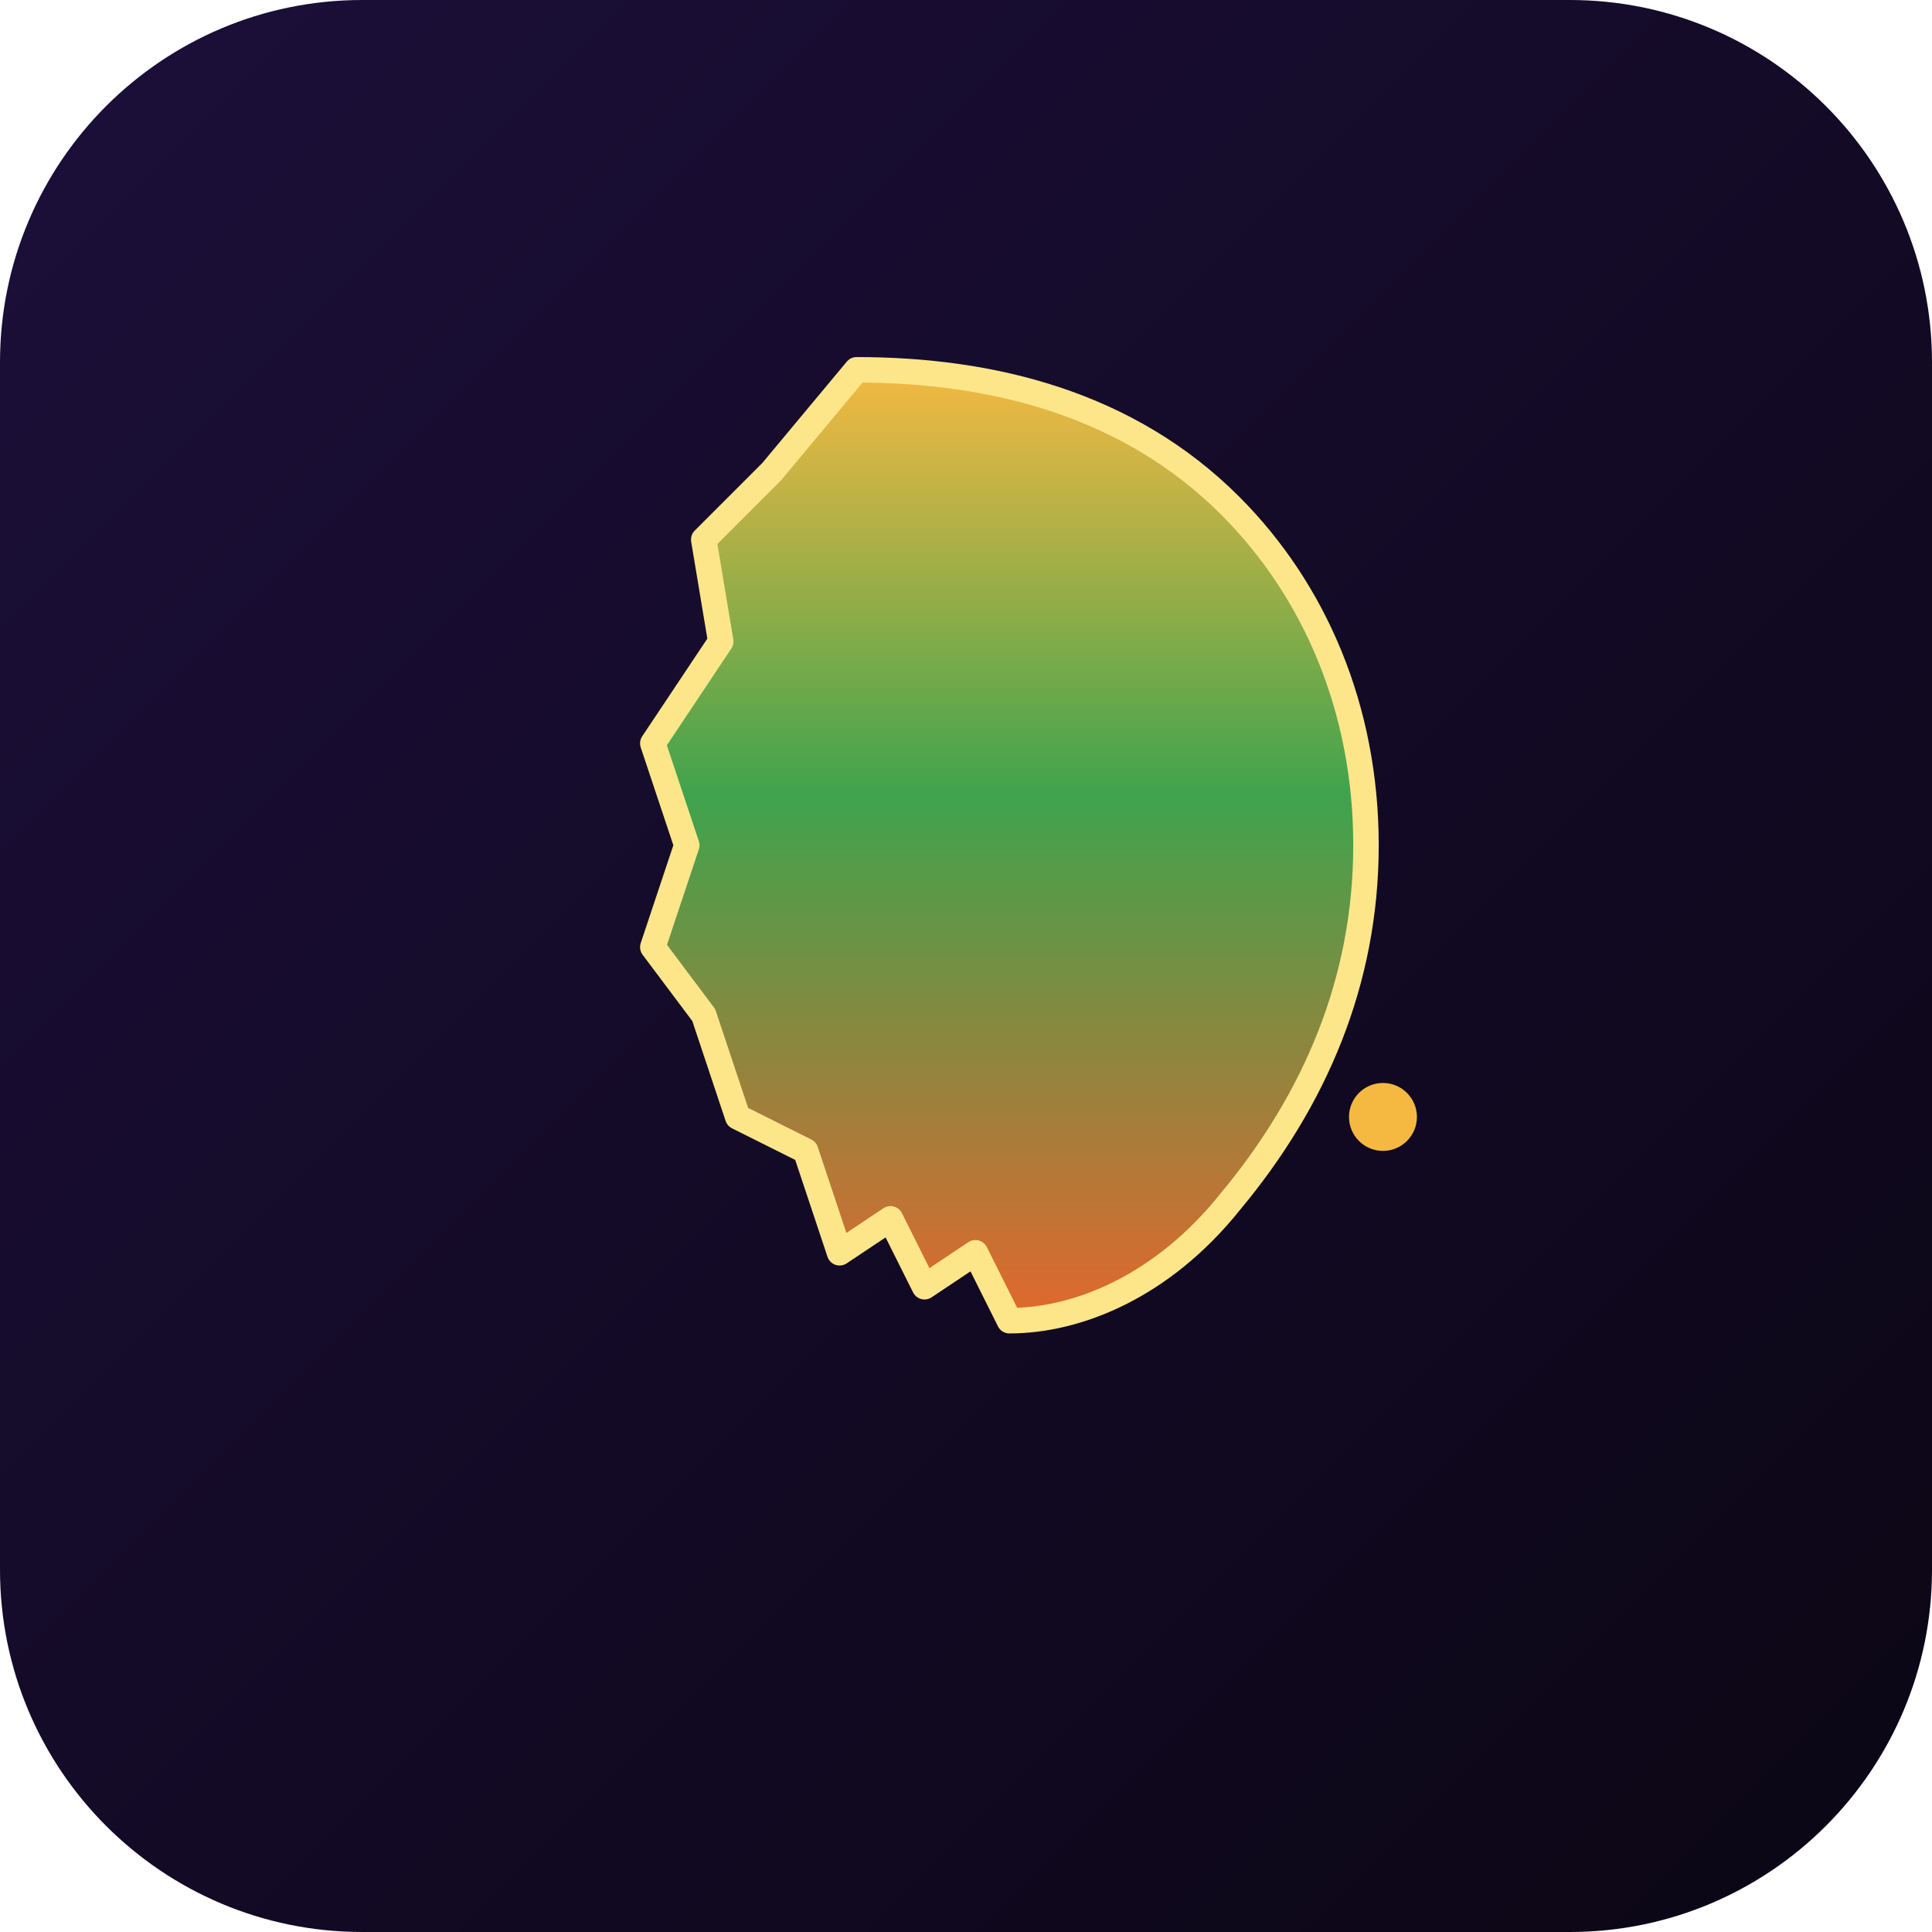
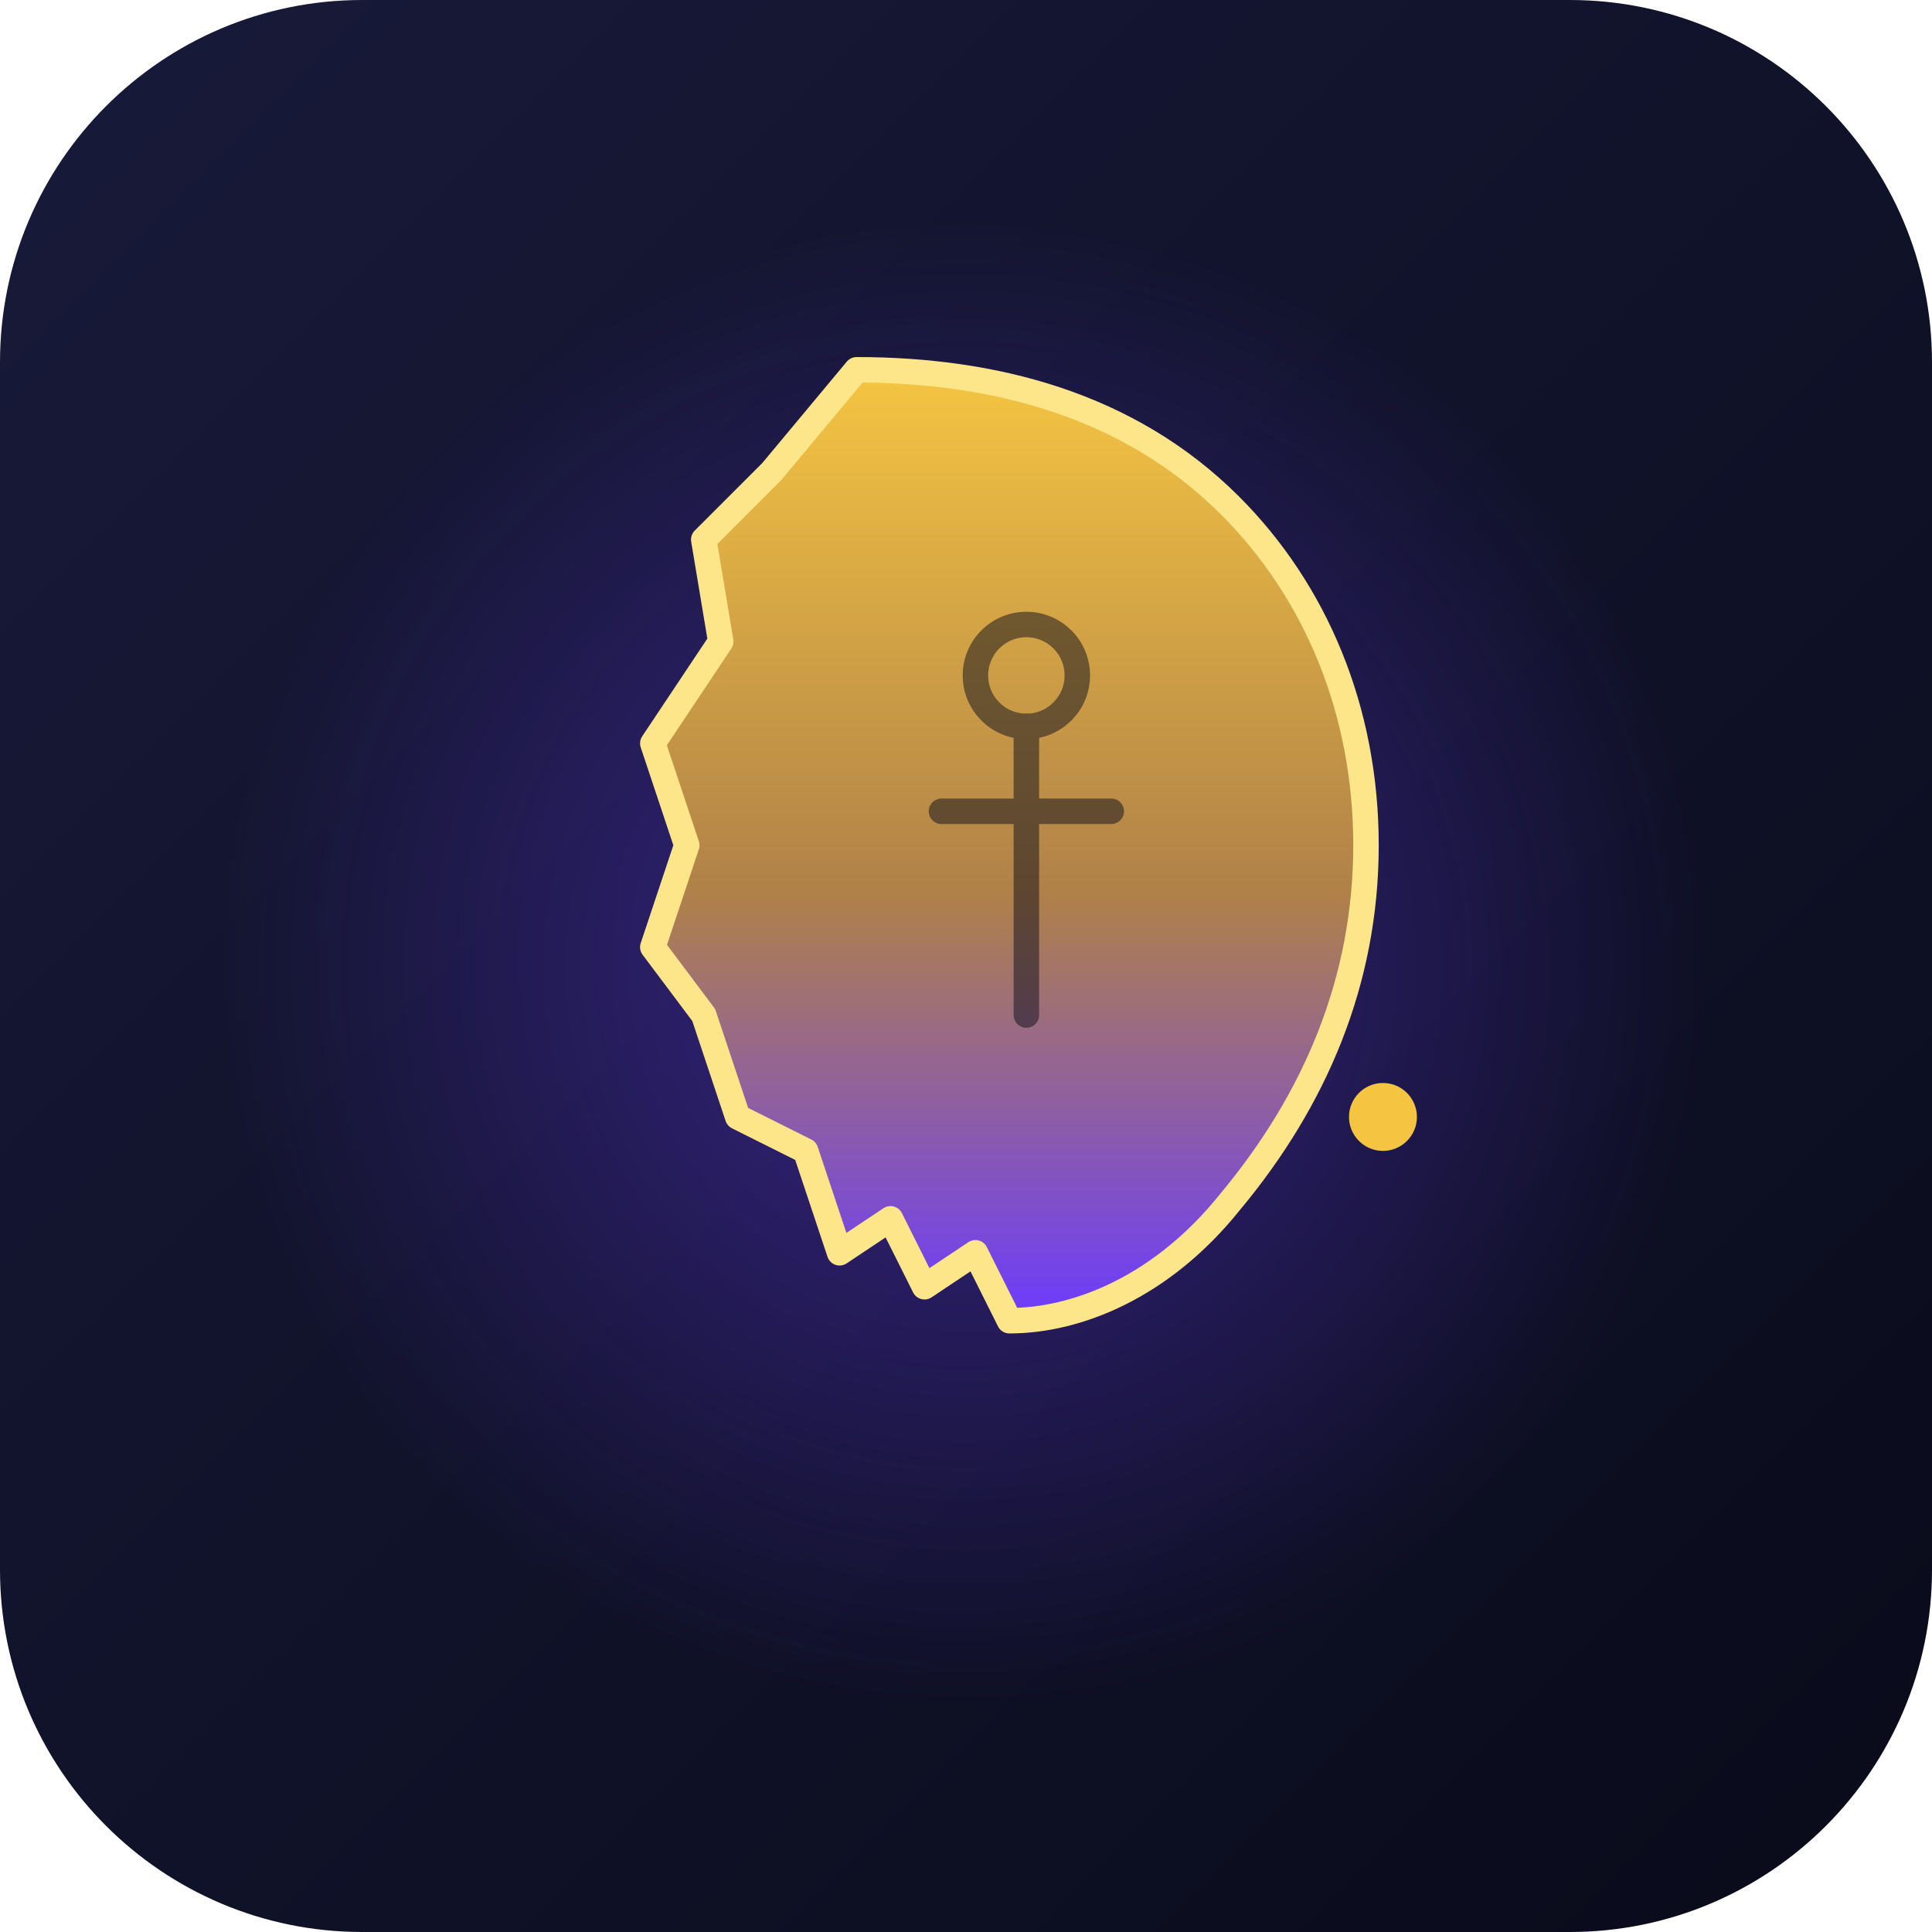
<svg xmlns="http://www.w3.org/2000/svg" viewBox="0 0 512 512">
  <defs>
    <linearGradient id="bg" x1="0" y1="0" x2="1" y2="1">
-       <stop offset="0%" stop-color="#1c0f3a" />
-       <stop offset="100%" stop-color="#0b0614" />
+       <stop offset="0%" stop-color="#181a3a" />
+       <stop offset="100%" stop-color="#090b1a" />
    </linearGradient>
    <linearGradient id="africa" x1="0" y1="0" x2="0" y2="1">
-       <stop offset="0%" stop-color="#f5b942" />
-       <stop offset="45%" stop-color="#3fa34d" />
-       <stop offset="100%" stop-color="#e3672e" />
+       <stop offset="0%" stop-color="#f5c542" />
+       <stop offset="55%" stop-color="#b08148" />
+       <stop offset="100%" stop-color="#6c3bff" />
    </linearGradient>
+     <radialGradient id="halo" cx="50%" cy="50%" r="50%">
+       <stop offset="0%" stop-color="#6c3bff" stop-opacity="0.45" />
+       <stop offset="100%" stop-color="#6c3bff" stop-opacity="0" />
+     </radialGradient>
  </defs>
  <rect width="512" height="512" rx="96" fill="url(#bg)" />
+   <circle cx="256" cy="256" r="200" fill="url(#halo)" />
  <g transform="translate(128 80) scale(4.5)">
    <path d="M22 4 C30 4 38 6 44 12 C49 17 52 24 52 32 C52 40 49 47 44 53 C40 58 35 60 31 60 L29 56 L26 58 L24 54 L21 56 L19 50 L15 48 L13 42 L10 38 L12 32 L10 26 L14 20 L13 14 L17 10 L22 4 Z" fill="url(#africa)" stroke="#fde68a" stroke-width="1.5" stroke-linejoin="round" />
-     <circle cx="53" cy="48" r="2" fill="#f5b942" />
+     <circle cx="53" cy="48" r="2" fill="#f5c542" />
+     <g stroke="#090b1a" stroke-width="1.5" stroke-linecap="round" opacity="0.5" fill="none">
+       <circle cx="32" cy="22" r="3" />
+       <line x1="32" y1="25" x2="32" y2="42" />
+       <line x1="27" y1="30" x2="37" y2="30" />
+     </g>
  </g>
</svg>
